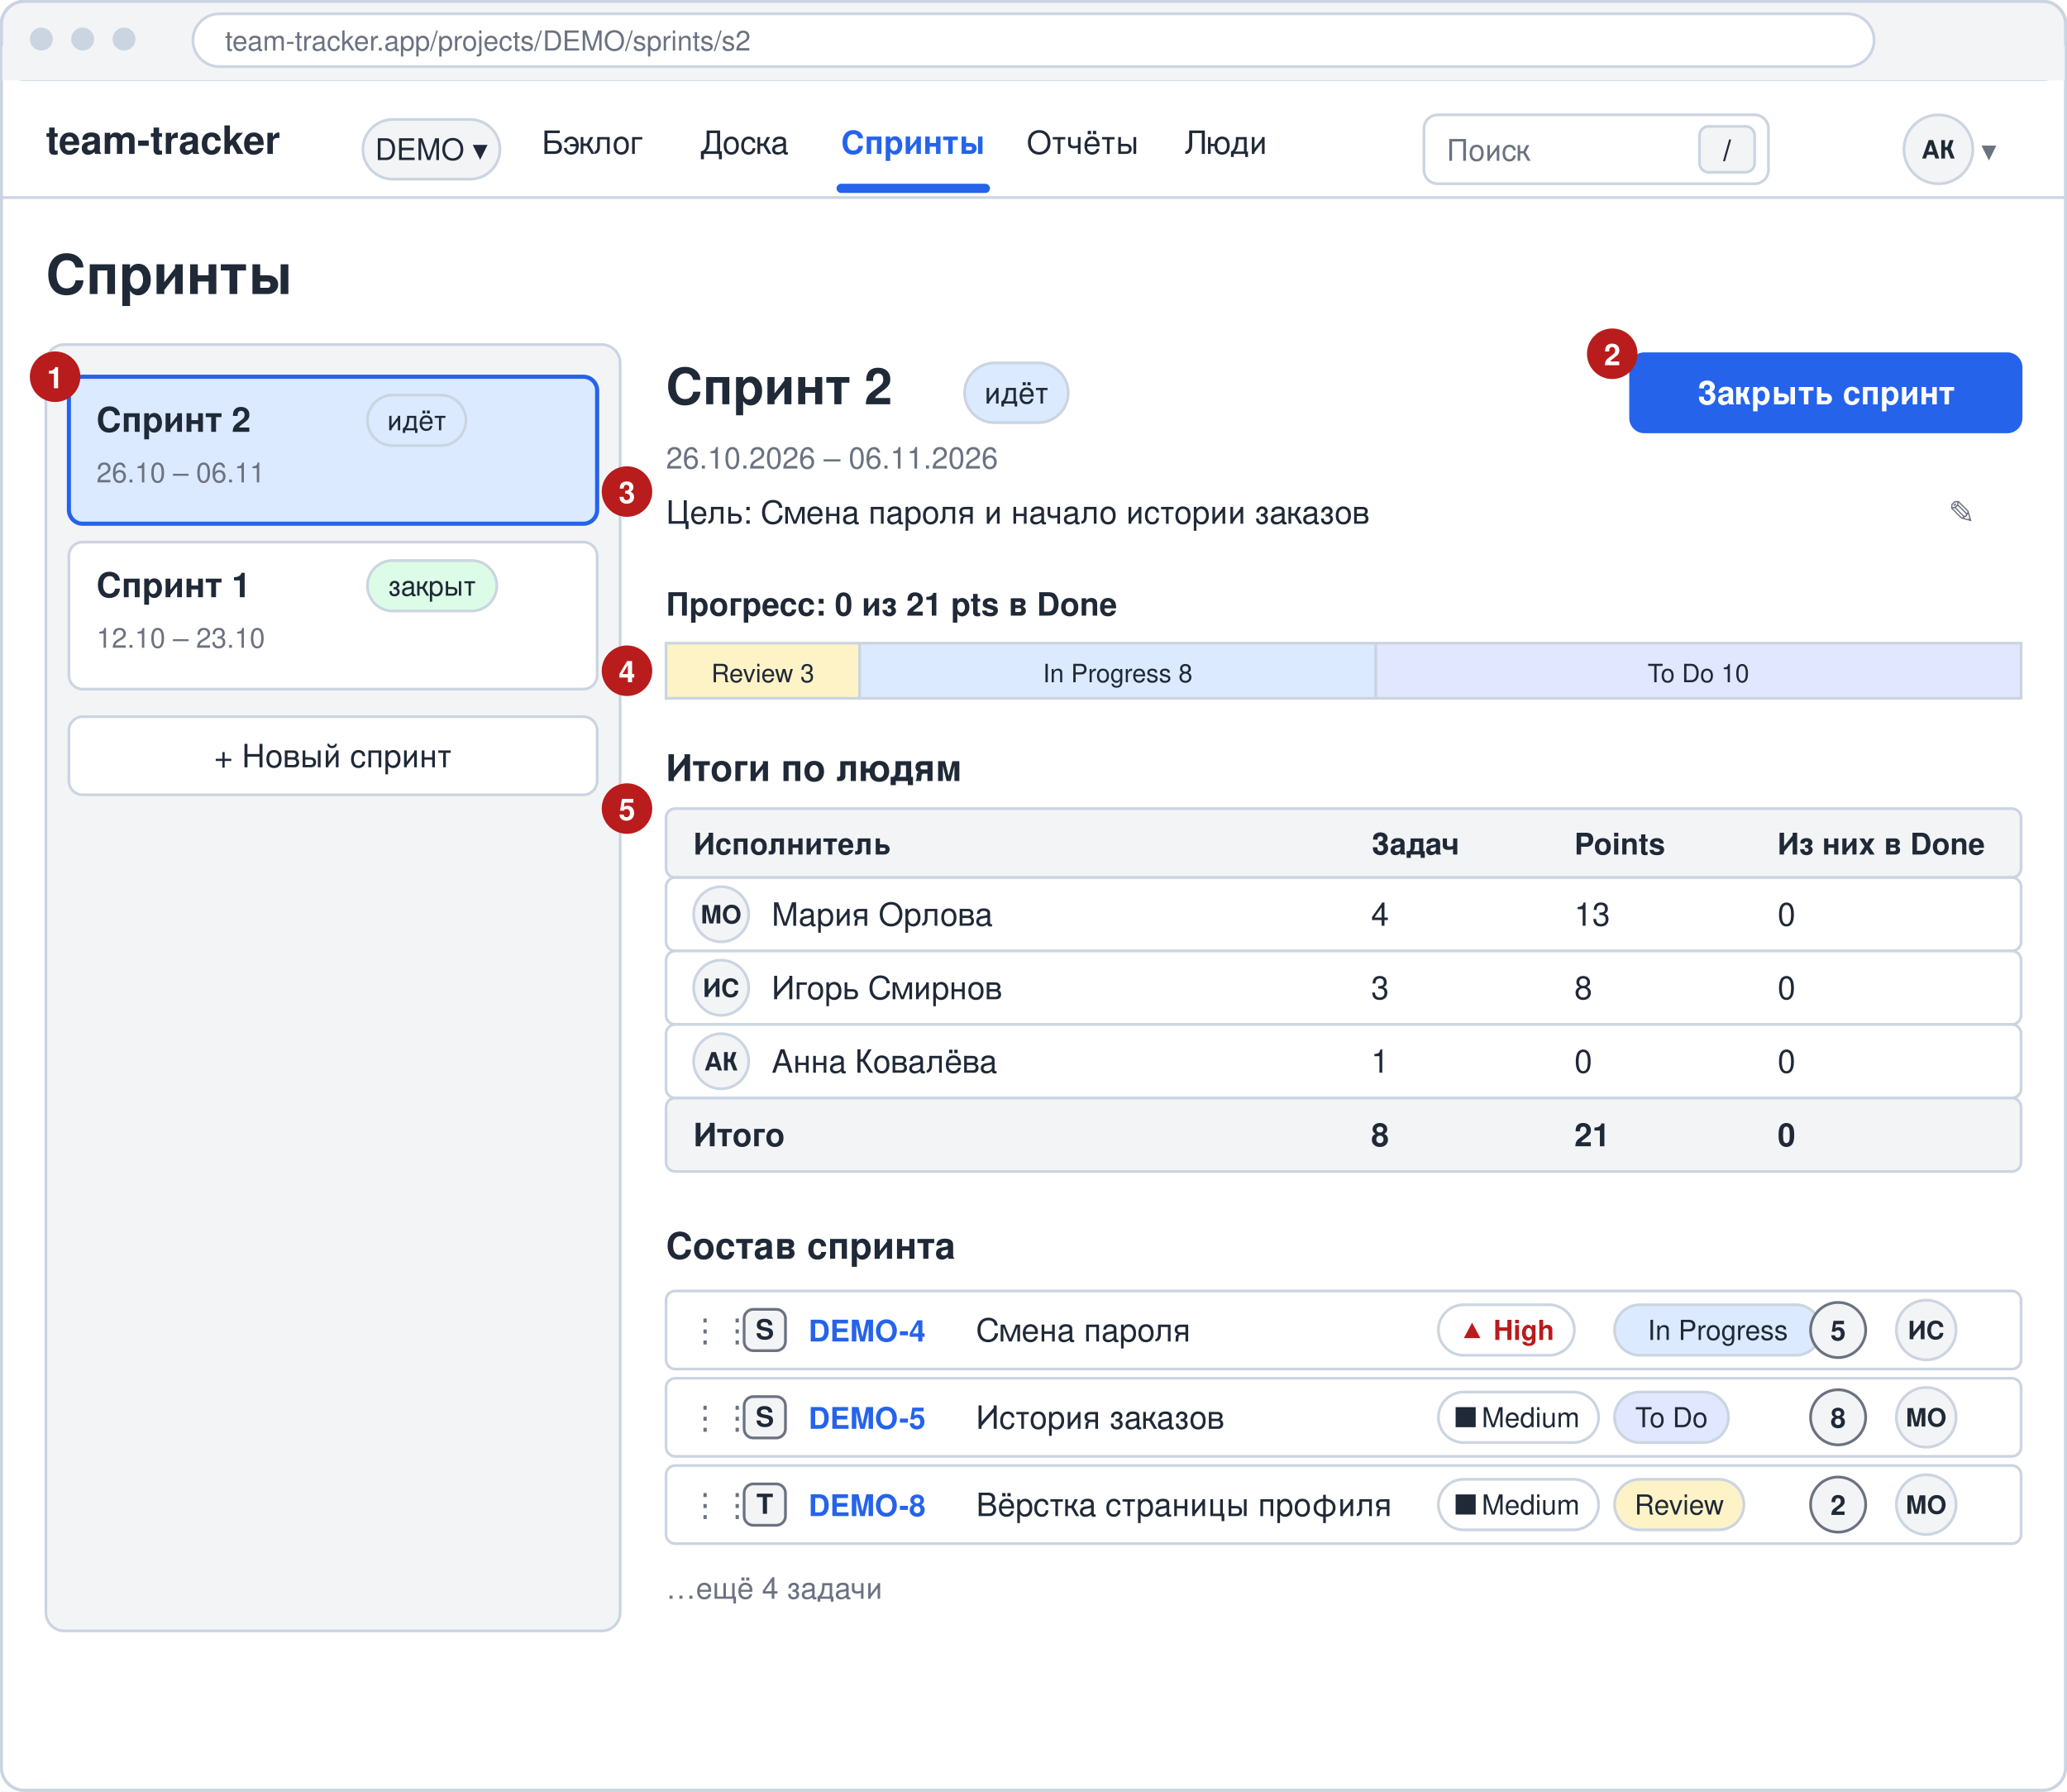
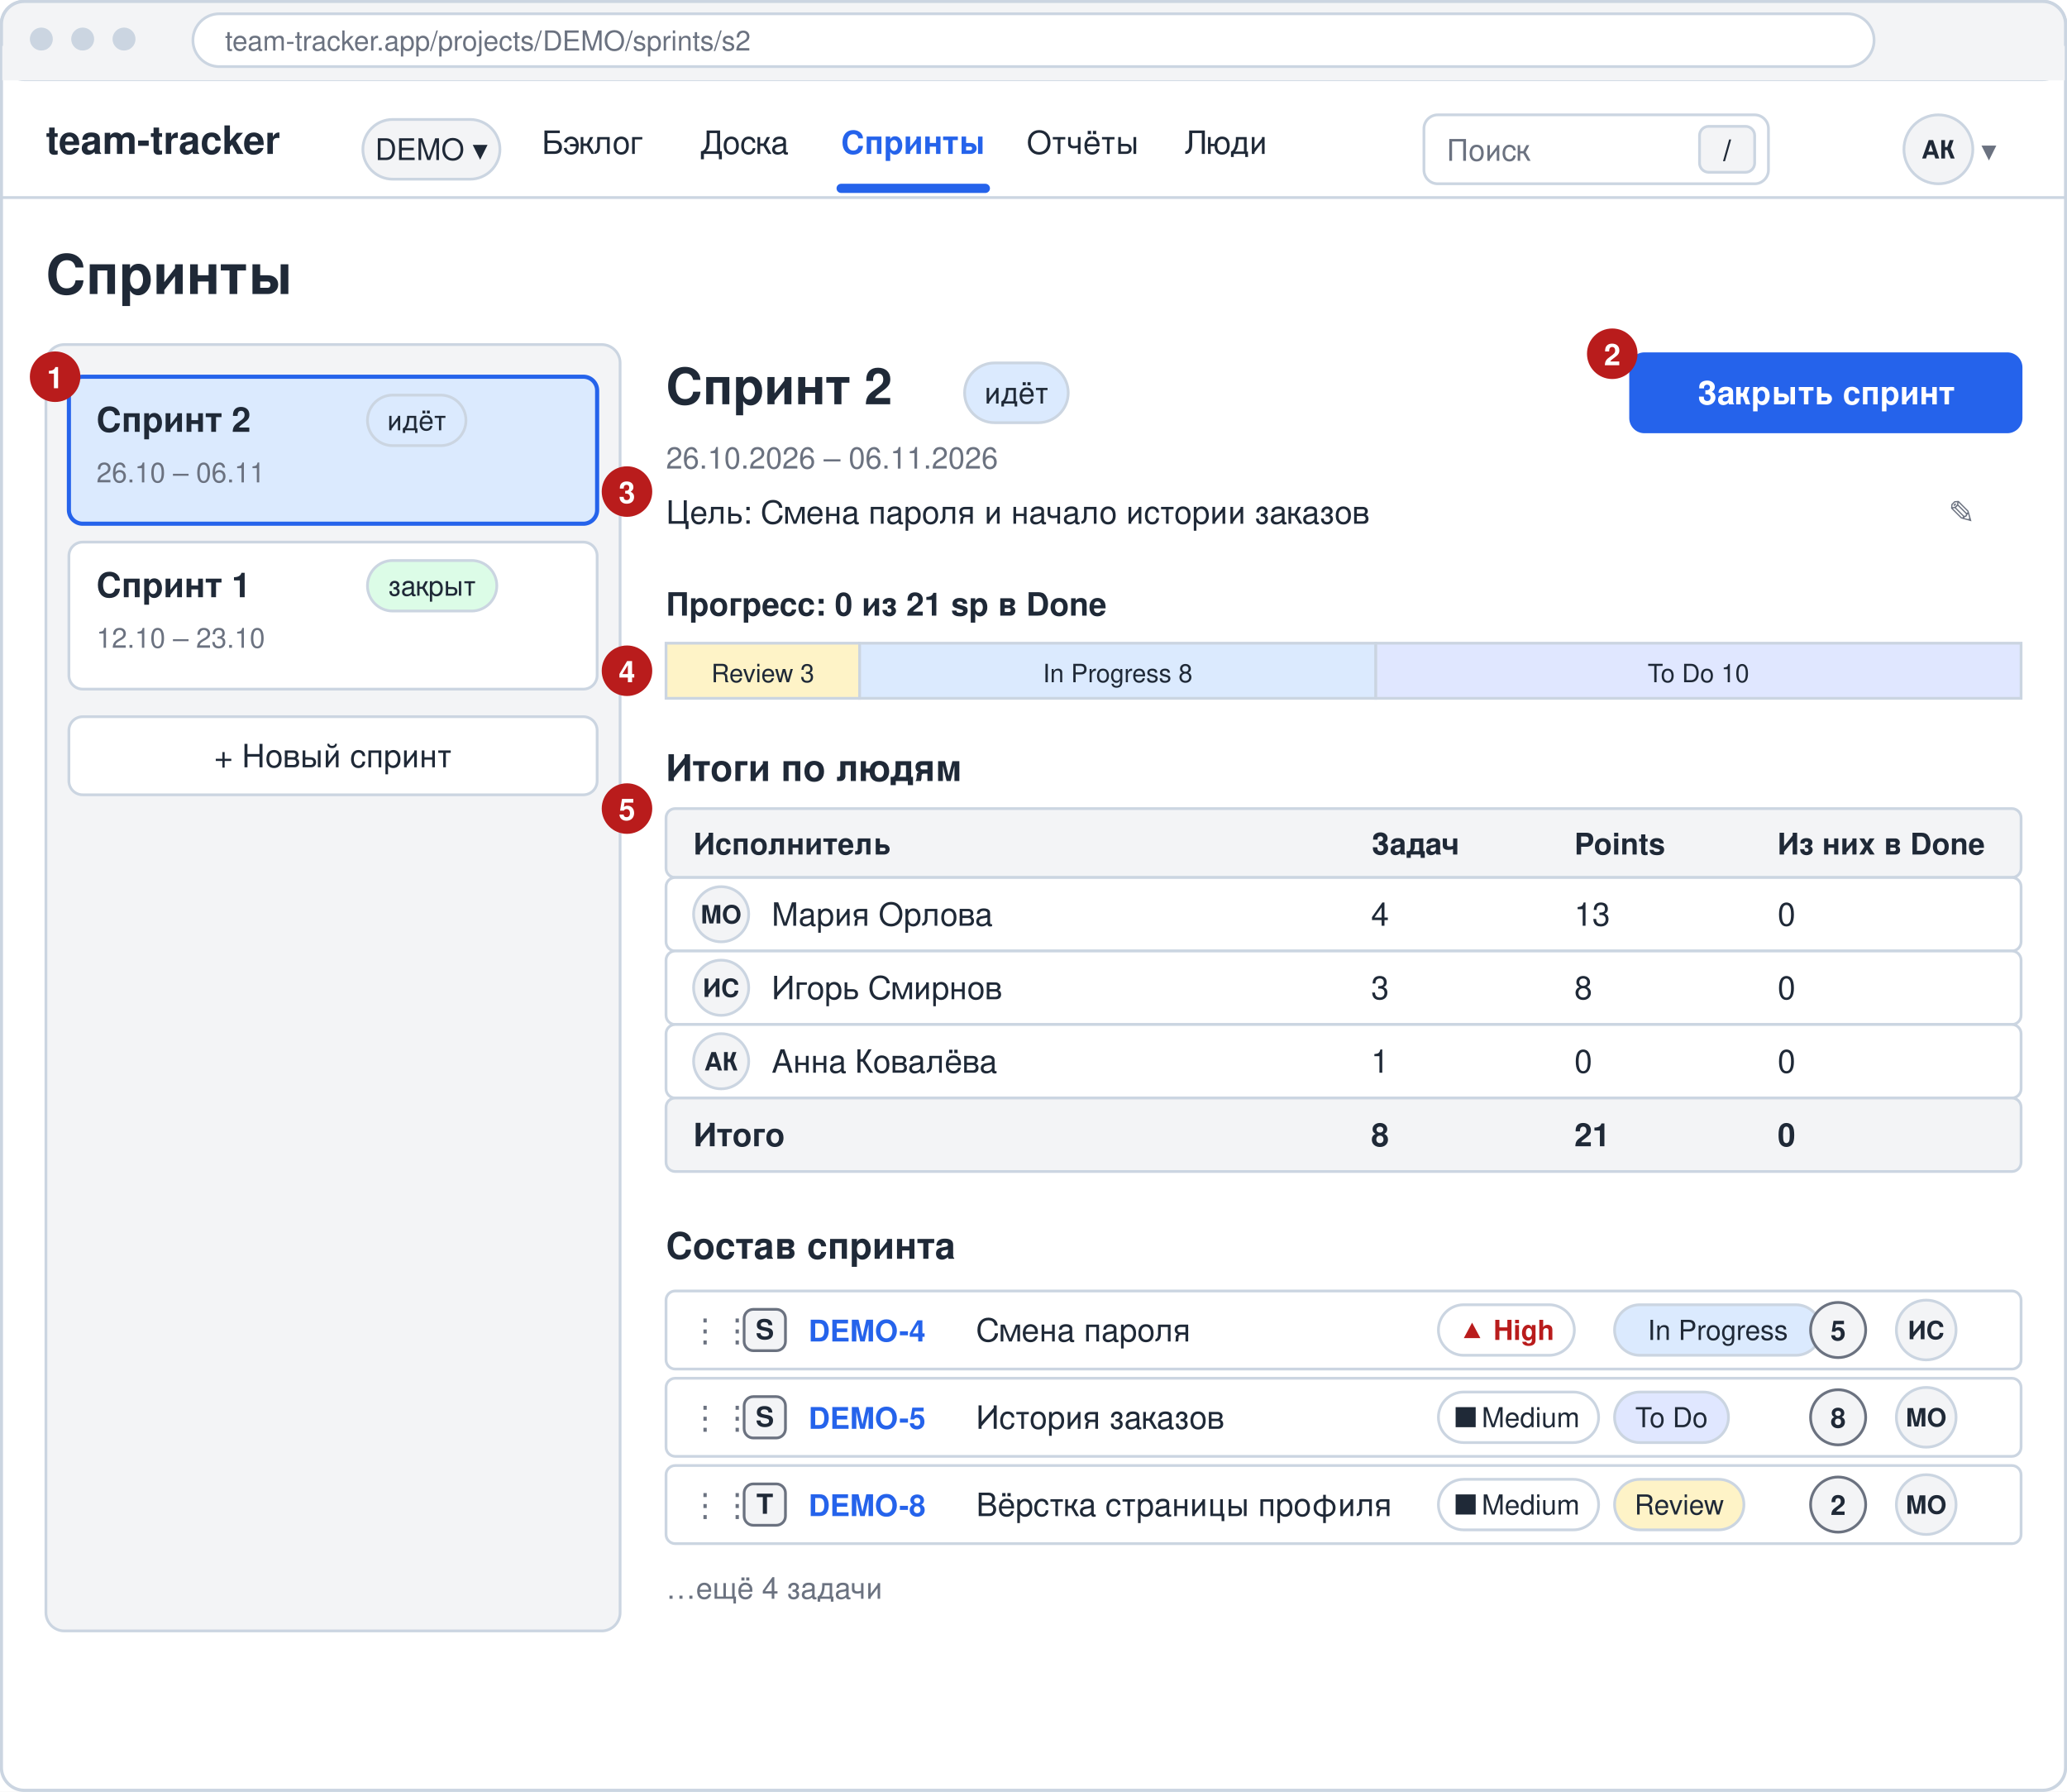
<svg xmlns="http://www.w3.org/2000/svg" width="900" height="780" viewBox="0 0 900 780" font-family="Helvetica, Arial, 'Segoe UI', 'DejaVu Sans', sans-serif" role="img" aria-label="Экран «Спринты»">
  <rect width="900" height="780" fill="#ffffff" />
  <rect x="0.6" y="0.6" width="898.8" height="778.8" rx="10" fill="#ffffff" stroke="#cbd5e1" stroke-width="1.4" />
  <rect x="0.6" y="0.6" width="898.8" height="34" rx="10" fill="#f3f4f6" stroke="#cbd5e1" stroke-width="1.4" />
  <rect x="1" y="20" width="898" height="15" rx="0" fill="#f3f4f6" />
  <circle cx="18" cy="17" r="5" fill="#cbd5e1" />
  <circle cx="36" cy="17" r="5" fill="#cbd5e1" />
  <circle cx="54" cy="17" r="5" fill="#cbd5e1" />
  <rect x="84" y="6" width="732" height="23" rx="11.5" fill="#ffffff" stroke="#cbd5e1" stroke-width="1.2" />
  <text x="98" y="22" text-anchor="start" font-size="12" fill="#6b7280">team-tracker.app/projects/DEMO/sprints/s2</text>
  <line x1="1" y1="86" x2="899" y2="86" stroke="#cbd5e1" stroke-width="1.2" />
  <text x="20" y="67" text-anchor="start" font-size="17" font-weight="bold" fill="#1f2937">team-tracker</text>
  <rect x="158" y="52" width="59.68" height="26" rx="13.0" fill="#f3f4f6" stroke="#cbd5e1" stroke-width="1.2" />
  <text x="187.84" y="69.68" text-anchor="middle" font-size="13" fill="#1f2937">DEMO ▾</text>
  <text x="236" y="67" text-anchor="start" font-size="14" fill="#1f2937">Бэклог</text>
  <text x="305.04" y="67" text-anchor="start" font-size="14" fill="#1f2937">Доска</text>
  <text x="366.24" y="67" text-anchor="start" font-size="14" font-weight="bold" fill="#2563eb">Спринты</text>
  <rect x="364.24" y="80" width="66.8" height="4" rx="2" fill="#2563eb" />
  <text x="447.04" y="67" text-anchor="start" font-size="14" fill="#1f2937">Отчёты</text>
  <text x="516.08" y="67" text-anchor="start" font-size="14" fill="#1f2937">Люди</text>
  <rect x="620" y="50" width="150" height="30" rx="6" fill="#ffffff" stroke="#cbd5e1" stroke-width="1.2" />
  <text x="630" y="70" text-anchor="start" font-size="13" fill="#6b7280">Поиск</text>
  <rect x="740" y="55" width="24" height="20" rx="4" fill="#f3f4f6" stroke="#cbd5e1" stroke-width="1.2" />
  <text x="752" y="70" text-anchor="middle" font-size="13" font-weight="bold" fill="#1f2937">/</text>
  <circle cx="844" cy="65" r="15" fill="#f3f4f6" stroke="#cbd5e1" stroke-width="1.2" />
  <text x="844" y="69" text-anchor="middle" font-size="11" font-weight="bold" fill="#1f2937">АК</text>
  <text x="866" y="70" text-anchor="middle" font-size="13" fill="#6b7280">▾</text>
  <text x="20" y="128" text-anchor="start" font-size="24" font-weight="bold" fill="#1f2937">Спринты</text>
  <rect x="20" y="150" width="250" height="560" rx="8" fill="#f3f4f6" stroke="#cbd5e1" stroke-width="1.2" />
  <rect x="30" y="164" width="230" height="64" rx="6" fill="#dbeafe" stroke="#2563eb" stroke-width="1.8" />
  <text x="42" y="188" text-anchor="start" font-size="15" font-weight="bold" fill="#1f2937">Спринт 2</text>
  <rect x="160" y="172" width="42.88" height="22" rx="11.0" fill="#dbeafe" stroke="#cbd5e1" stroke-width="1.2" />
  <text x="181.44" y="187.32" text-anchor="middle" font-size="12" fill="#1f2937">идёт</text>
  <text x="42" y="210" text-anchor="start" font-size="12" fill="#6b7280">26.10 – 06.11</text>
  <rect x="30" y="236" width="230" height="64" rx="6" fill="#ffffff" stroke="#cbd5e1" stroke-width="1.2" />
  <text x="42" y="260" text-anchor="start" font-size="15" font-weight="bold" fill="#1f2937">Спринт 1</text>
  <rect x="160" y="244" width="56.32" height="22" rx="11.0" fill="#dcfce7" stroke="#cbd5e1" stroke-width="1.2" />
  <text x="188.16" y="259.32" text-anchor="middle" font-size="12" fill="#1f2937">закрыт</text>
  <text x="42" y="282" text-anchor="start" font-size="12" fill="#6b7280">12.10 – 23.10</text>
  <rect x="30" y="312" width="230" height="34" rx="6" fill="#ffffff" stroke="#cbd5e1" stroke-width="1.2" />
  <text x="145.0" y="334.04" text-anchor="middle" font-size="14" fill="#1f2937">+ Новый спринт</text>
  <circle cx="24" cy="164" r="11" fill="#b91c1c" />
  <text x="24" y="169" text-anchor="middle" font-size="13" font-weight="bold" fill="#ffffff">1</text>
  <text x="290" y="176" text-anchor="start" font-size="22" font-weight="bold" fill="#1f2937">Спринт 2</text>
  <rect x="420" y="158" width="45.12" height="26" rx="13.0" fill="#dbeafe" stroke="#cbd5e1" stroke-width="1.2" />
  <text x="442.56" y="175.68" text-anchor="middle" font-size="13" fill="#1f2937">идёт</text>
  <rect x="710" y="154" width="170" height="34" rx="6" fill="#2563eb" stroke="#2563eb" stroke-width="1.2" />
  <text x="795.0" y="176.04" text-anchor="middle" font-size="14" font-weight="bold" fill="#ffffff">Закрыть спринт</text>
  <circle cx="702" cy="154" r="11" fill="#b91c1c" />
  <text x="702" y="159" text-anchor="middle" font-size="13" font-weight="bold" fill="#ffffff">2</text>
  <text x="290" y="204" text-anchor="start" font-size="13" fill="#6b7280">26.10.2026 – 06.11.2026</text>
  <text x="290" y="228" text-anchor="start" font-size="14" fill="#1f2937">Цель: Смена пароля и начало истории заказов</text>
  <text x="860" y="228" text-anchor="end" font-size="14" fill="#6b7280">✎</text>
  <circle cx="273" cy="214" r="11" fill="#b91c1c" />
  <text x="273" y="219" text-anchor="middle" font-size="13" font-weight="bold" fill="#ffffff">3</text>
-   <text x="290" y="268" text-anchor="start" font-size="14" font-weight="bold" fill="#1f2937">Прогресс: 0 из 21 pts в Done</text>
+   <text x="290" y="268" text-anchor="start" font-size="14" font-weight="bold" fill="#1f2937">Прогресс: 0 из 21 sp в Done</text>
  <rect x="290" y="280" width="84.286" height="24" rx="0" fill="#fef3c7" stroke="#cbd5e1" stroke-width="1.2" />
  <text x="332.143" y="297" text-anchor="middle" font-size="11" fill="#1f2937">Review 3</text>
  <rect x="374.286" y="280" width="224.762" height="24" rx="0" fill="#dbeafe" stroke="#cbd5e1" stroke-width="1.2" />
  <text x="486.667" y="297" text-anchor="middle" font-size="11" fill="#1f2937">In Progress 8</text>
  <rect x="599.048" y="280" width="280.952" height="24" rx="0" fill="#e0e7ff" stroke="#cbd5e1" stroke-width="1.2" />
  <text x="739.524" y="297" text-anchor="middle" font-size="11" fill="#1f2937">To Do 10</text>
  <circle cx="273" cy="292" r="11" fill="#b91c1c" />
  <text x="273" y="297" text-anchor="middle" font-size="13" font-weight="bold" fill="#ffffff">4</text>
  <text x="290" y="340" text-anchor="start" font-size="16" font-weight="bold" fill="#1f2937">Итоги по людям</text>
  <rect x="290" y="352" width="590" height="30" rx="4" fill="#f3f4f6" stroke="#cbd5e1" stroke-width="1.2" />
  <text x="302" y="372" text-anchor="start" font-size="13" font-weight="bold" fill="#1f2937">Исполнитель</text>
  <text x="597.0" y="372" text-anchor="start" font-size="13" font-weight="bold" fill="#1f2937">Задач</text>
  <text x="685.5" y="372" text-anchor="start" font-size="13" font-weight="bold" fill="#1f2937">Points</text>
  <text x="774.0" y="372" text-anchor="start" font-size="13" font-weight="bold" fill="#1f2937">Из них в Done</text>
  <rect x="290" y="382" width="590" height="32" rx="4" fill="#ffffff" stroke="#cbd5e1" stroke-width="1.2" />
  <circle cx="314" cy="398" r="12" fill="#f3f4f6" stroke="#cbd5e1" stroke-width="1.2" />
  <text x="314" y="402" text-anchor="middle" font-size="11" font-weight="bold" fill="#1f2937">МО</text>
  <text x="336" y="403" text-anchor="start" font-size="14" fill="#1f2937">Мария Орлова</text>
  <text x="597.0" y="403" text-anchor="start" font-size="14" fill="#1f2937">4</text>
  <text x="685.5" y="403" text-anchor="start" font-size="14" fill="#1f2937">13</text>
  <text x="774.0" y="403" text-anchor="start" font-size="14" fill="#1f2937">0</text>
  <rect x="290" y="414" width="590" height="32" rx="4" fill="#ffffff" stroke="#cbd5e1" stroke-width="1.2" />
  <circle cx="314" cy="430" r="12" fill="#f3f4f6" stroke="#cbd5e1" stroke-width="1.2" />
  <text x="314" y="434" text-anchor="middle" font-size="11" font-weight="bold" fill="#1f2937">ИС</text>
  <text x="336" y="435" text-anchor="start" font-size="14" fill="#1f2937">Игорь Смирнов</text>
  <text x="597.0" y="435" text-anchor="start" font-size="14" fill="#1f2937">3</text>
  <text x="685.5" y="435" text-anchor="start" font-size="14" fill="#1f2937">8</text>
  <text x="774.0" y="435" text-anchor="start" font-size="14" fill="#1f2937">0</text>
  <rect x="290" y="446" width="590" height="32" rx="4" fill="#ffffff" stroke="#cbd5e1" stroke-width="1.2" />
  <circle cx="314" cy="462" r="12" fill="#f3f4f6" stroke="#cbd5e1" stroke-width="1.2" />
  <text x="314" y="466" text-anchor="middle" font-size="11" font-weight="bold" fill="#1f2937">АК</text>
  <text x="336" y="467" text-anchor="start" font-size="14" fill="#1f2937">Анна Ковалёва</text>
  <text x="597.0" y="467" text-anchor="start" font-size="14" fill="#1f2937">1</text>
  <text x="685.5" y="467" text-anchor="start" font-size="14" fill="#1f2937">0</text>
  <text x="774.0" y="467" text-anchor="start" font-size="14" fill="#1f2937">0</text>
  <rect x="290" y="478" width="590" height="32" rx="4" fill="#f3f4f6" stroke="#cbd5e1" stroke-width="1.2" />
  <text x="302" y="499" text-anchor="start" font-size="14" font-weight="bold" fill="#1f2937">Итого</text>
  <text x="597.0" y="499" text-anchor="start" font-size="14" font-weight="bold" fill="#1f2937">8</text>
  <text x="685.5" y="499" text-anchor="start" font-size="14" font-weight="bold" fill="#1f2937">21</text>
  <text x="774.0" y="499" text-anchor="start" font-size="14" font-weight="bold" fill="#1f2937">0</text>
  <circle cx="273" cy="352" r="11" fill="#b91c1c" />
  <text x="273" y="357" text-anchor="middle" font-size="13" font-weight="bold" fill="#ffffff">5</text>
  <text x="290" y="548" text-anchor="start" font-size="16" font-weight="bold" fill="#1f2937">Состав спринта</text>
  <rect x="290" y="562" width="590" height="34" rx="4" fill="#ffffff" stroke="#cbd5e1" stroke-width="1.2" />
  <text x="300" y="584" text-anchor="start" font-size="14" fill="#6b7280">⋮⋮</text>
  <rect x="324" y="570" width="18" height="18" rx="4" fill="#f3f4f6" stroke="#6b7280" stroke-width="1.2" />
  <text x="333.0" y="583" text-anchor="middle" font-size="12" font-weight="bold" fill="#1f2937">S</text>
  <text x="352" y="584" text-anchor="start" font-size="13" font-weight="bold" fill="#2563eb">DEMO-4</text>
  <text x="425" y="584" text-anchor="start" font-size="14" fill="#1f2937">Смена пароля</text>
  <rect x="626.3" y="568" width="59.2" height="22" rx="11.0" fill="#ffffff" stroke="#cbd5e1" stroke-width="1.2" />
  <text x="655.9" y="583.32" text-anchor="middle" font-size="12" font-weight="bold" fill="#b91c1c">▲ High</text>
  <rect x="703.0" y="568" width="89.92" height="22" rx="11.0" fill="#dbeafe" stroke="#cbd5e1" stroke-width="1.2" />
  <text x="747.96" y="583.32" text-anchor="middle" font-size="12" fill="#1f2937">In Progress</text>
  <circle cx="800.35" cy="579" r="12" fill="#f3f4f6" stroke="#6b7280" stroke-width="1.2" />
  <text x="800.35" y="583.5" text-anchor="middle" font-size="12" font-weight="bold" fill="#1f2937">5</text>
  <circle cx="838.7" cy="579" r="13" fill="#f3f4f6" stroke="#cbd5e1" stroke-width="1.2" />
  <text x="838.7" y="583" text-anchor="middle" font-size="11" font-weight="bold" fill="#1f2937">ИС</text>
  <rect x="290" y="600" width="590" height="34" rx="4" fill="#ffffff" stroke="#cbd5e1" stroke-width="1.2" />
  <text x="300" y="622" text-anchor="start" font-size="14" fill="#6b7280">⋮⋮</text>
  <rect x="324" y="608" width="18" height="18" rx="4" fill="#f3f4f6" stroke="#6b7280" stroke-width="1.2" />
  <text x="333.0" y="621" text-anchor="middle" font-size="12" font-weight="bold" fill="#1f2937">S</text>
  <text x="352" y="622" text-anchor="start" font-size="13" font-weight="bold" fill="#2563eb">DEMO-5</text>
  <text x="425" y="622" text-anchor="start" font-size="14" fill="#1f2937">История заказов</text>
  <rect x="626.3" y="606" width="69.76" height="22" rx="11.0" fill="#ffffff" stroke="#cbd5e1" stroke-width="1.2" />
  <text x="661.18" y="621.32" text-anchor="middle" font-size="12" fill="#1f2937">■ Medium</text>
  <rect x="703.0" y="606" width="49.6" height="22" rx="11.0" fill="#e0e7ff" stroke="#cbd5e1" stroke-width="1.2" />
  <text x="727.8" y="621.32" text-anchor="middle" font-size="12" fill="#1f2937">To Do</text>
  <circle cx="800.35" cy="617" r="12" fill="#f3f4f6" stroke="#6b7280" stroke-width="1.2" />
  <text x="800.35" y="621.5" text-anchor="middle" font-size="12" font-weight="bold" fill="#1f2937">8</text>
  <circle cx="838.7" cy="617" r="13" fill="#f3f4f6" stroke="#cbd5e1" stroke-width="1.2" />
  <text x="838.7" y="621" text-anchor="middle" font-size="11" font-weight="bold" fill="#1f2937">МО</text>
  <rect x="290" y="638" width="590" height="34" rx="4" fill="#ffffff" stroke="#cbd5e1" stroke-width="1.2" />
  <text x="300" y="660" text-anchor="start" font-size="14" fill="#6b7280">⋮⋮</text>
  <rect x="324" y="646" width="18" height="18" rx="4" fill="#f3f4f6" stroke="#6b7280" stroke-width="1.2" />
  <text x="333.0" y="659" text-anchor="middle" font-size="12" font-weight="bold" fill="#1f2937">T</text>
  <text x="352" y="660" text-anchor="start" font-size="13" font-weight="bold" fill="#2563eb">DEMO-8</text>
  <text x="425" y="660" text-anchor="start" font-size="14" fill="#1f2937">Вёрстка страницы профиля</text>
  <rect x="626.3" y="644" width="69.76" height="22" rx="11.0" fill="#ffffff" stroke="#cbd5e1" stroke-width="1.2" />
  <text x="661.18" y="659.32" text-anchor="middle" font-size="12" fill="#1f2937">■ Medium</text>
  <rect x="703.0" y="644" width="56.32" height="22" rx="11.0" fill="#fef3c7" stroke="#cbd5e1" stroke-width="1.2" />
  <text x="731.16" y="659.32" text-anchor="middle" font-size="12" fill="#1f2937">Review</text>
  <circle cx="800.35" cy="655" r="12" fill="#f3f4f6" stroke="#6b7280" stroke-width="1.2" />
  <text x="800.35" y="659.5" text-anchor="middle" font-size="12" font-weight="bold" fill="#1f2937">2</text>
  <circle cx="838.7" cy="655" r="13" fill="#f3f4f6" stroke="#cbd5e1" stroke-width="1.2" />
  <text x="838.7" y="659" text-anchor="middle" font-size="11" font-weight="bold" fill="#1f2937">МО</text>
  <text x="290" y="696" text-anchor="start" font-size="13" fill="#6b7280">…ещё 4 задачи</text>
</svg>
